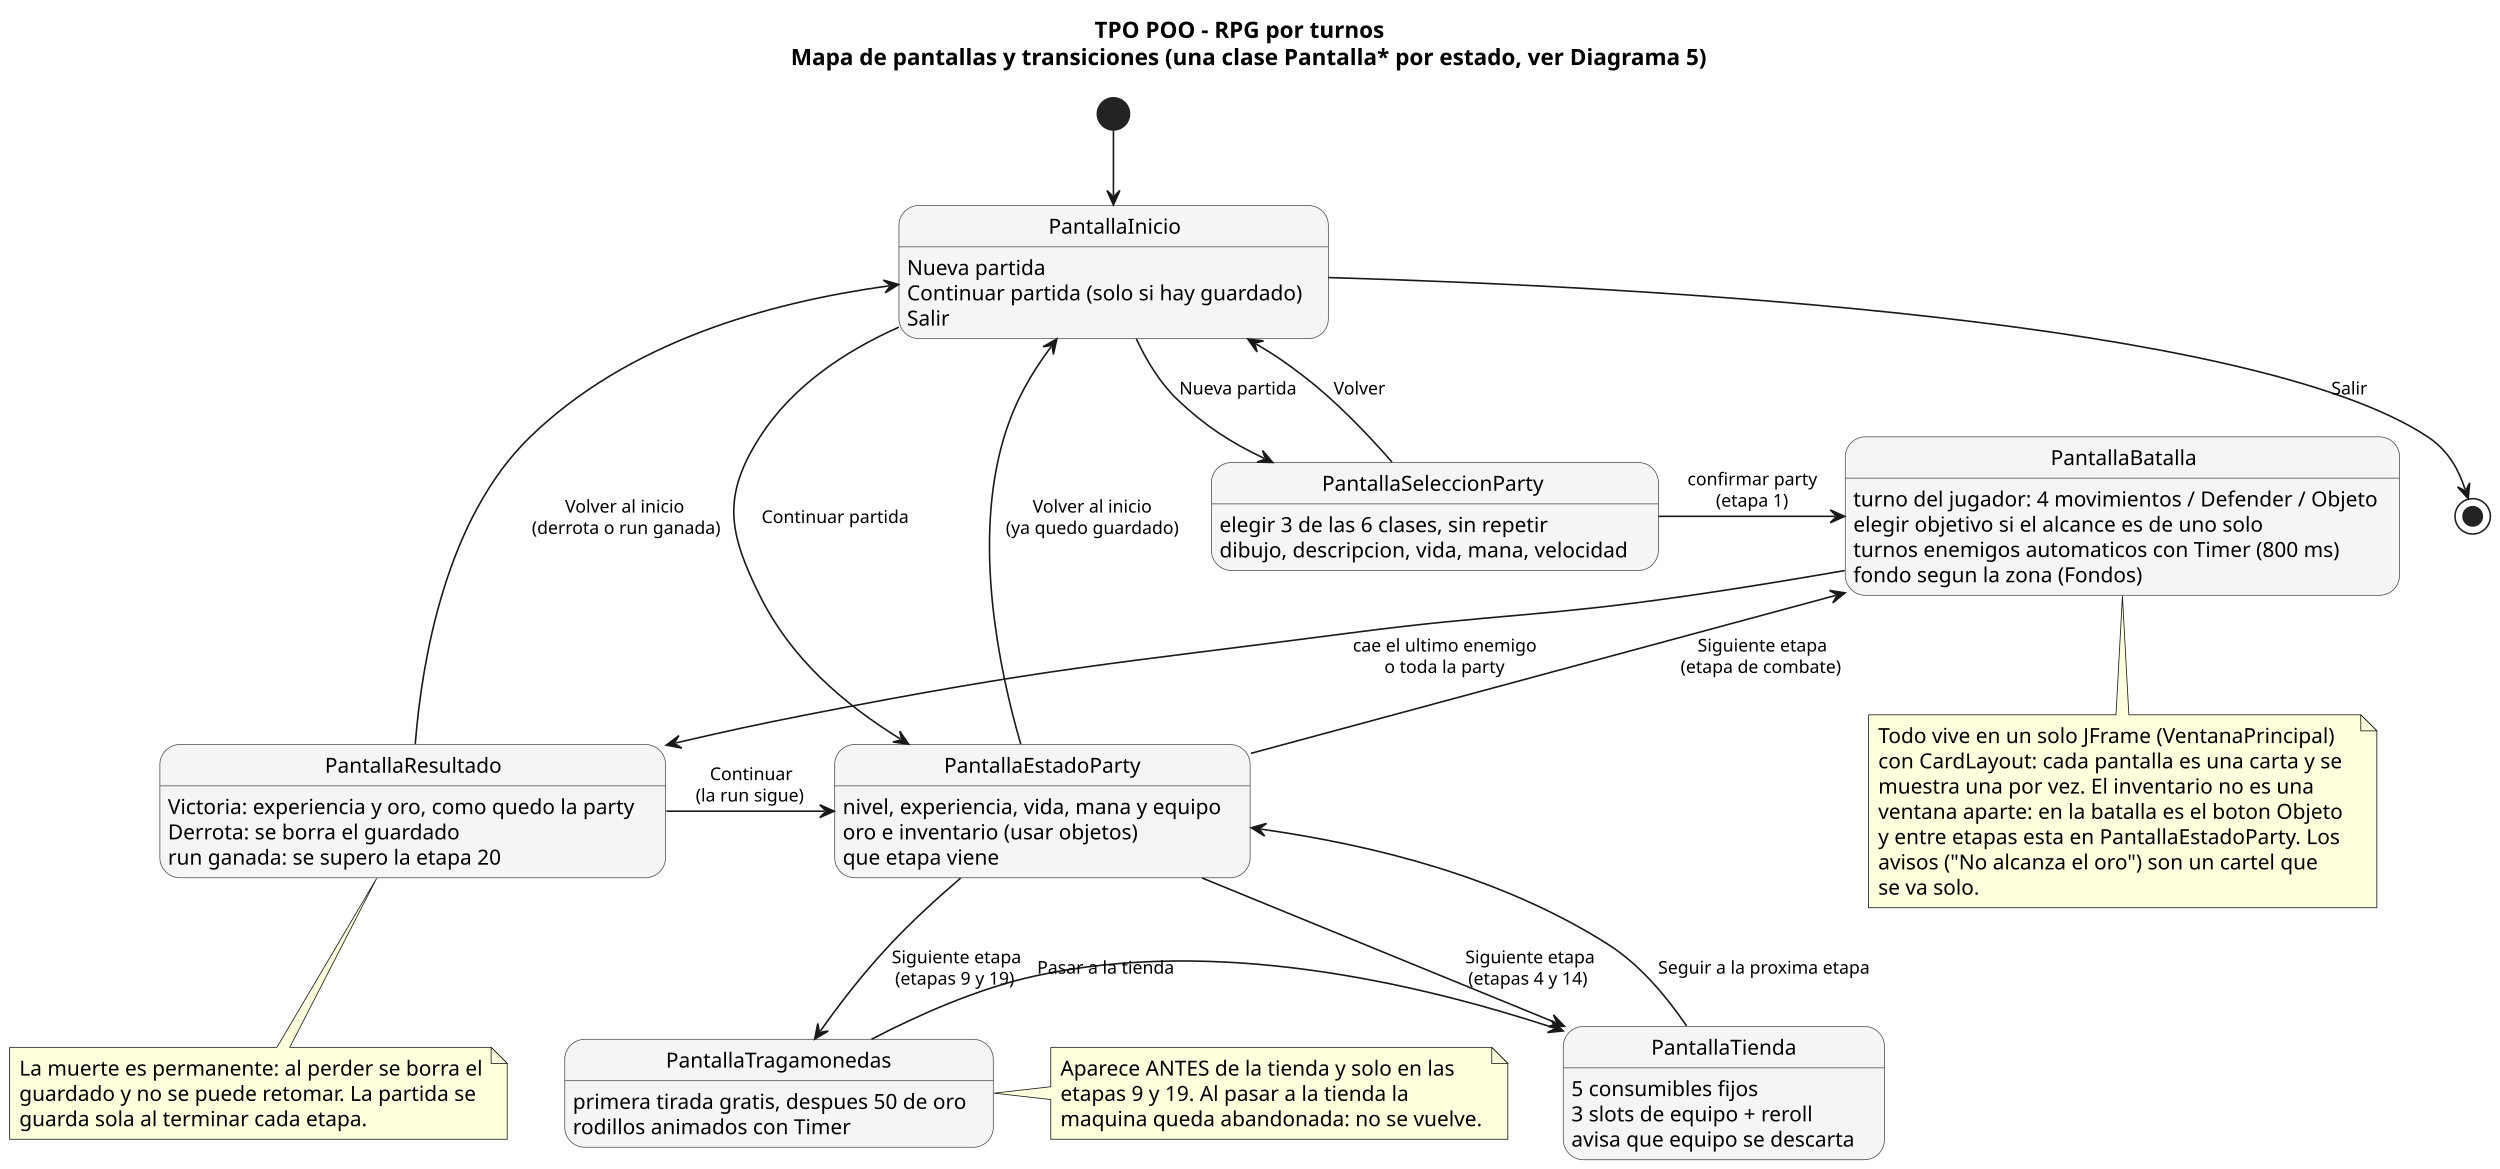
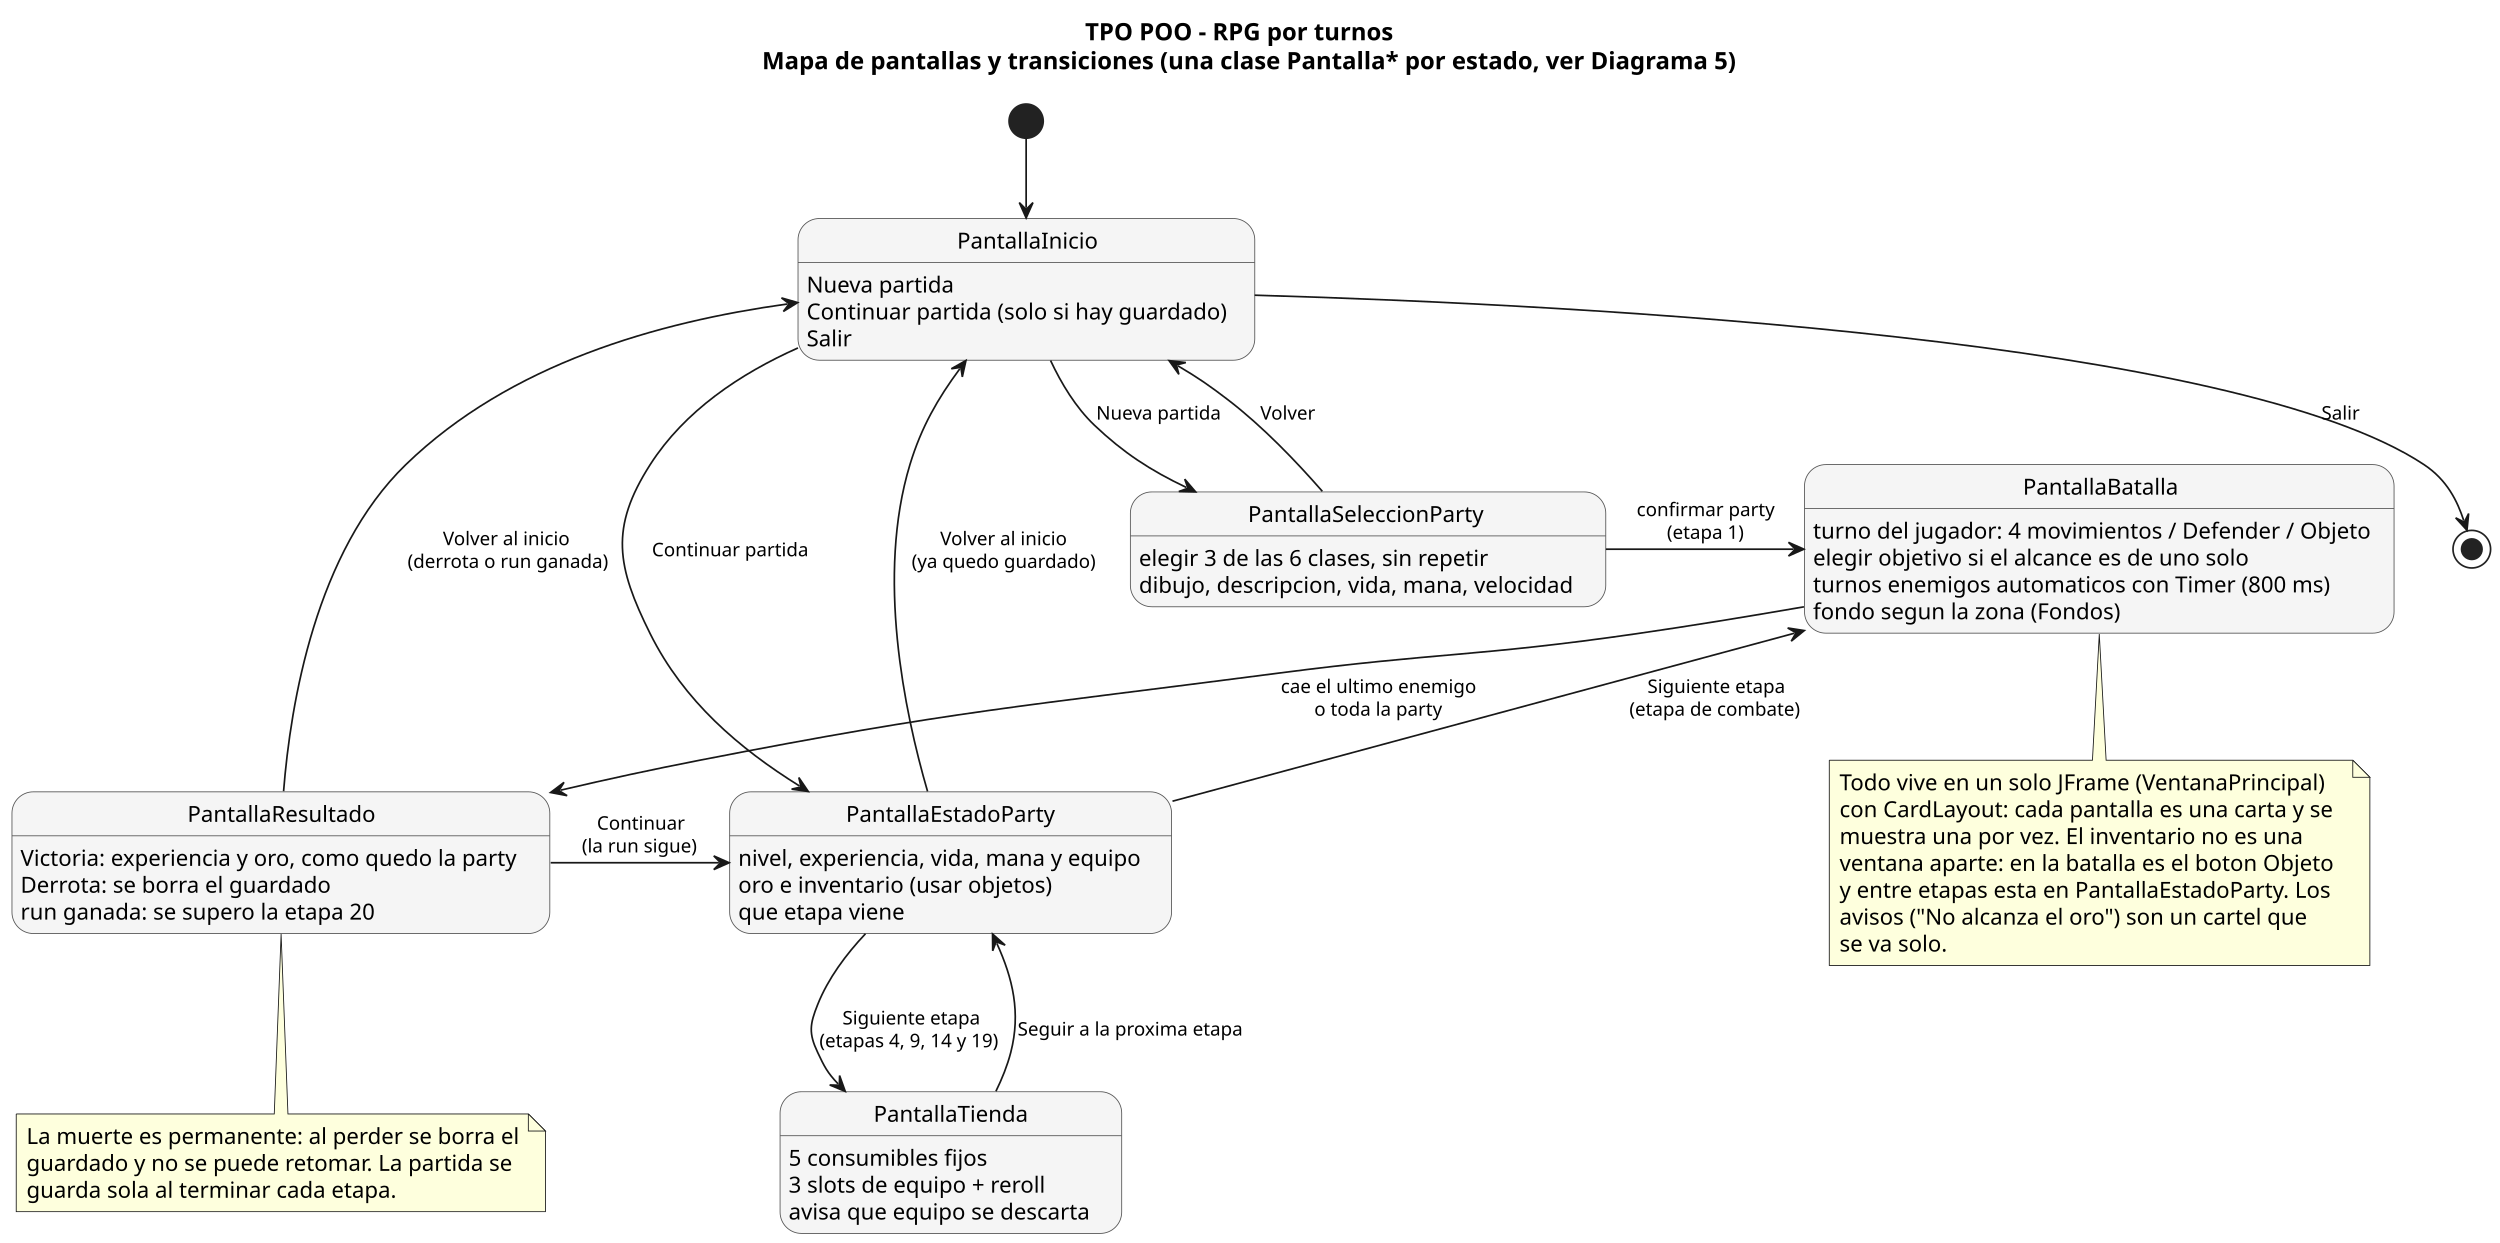
- <svg xmlns="http://www.w3.org/2000/svg" contentStyleType="text/css" data-diagram-type="STATE" height="727px" preserveAspectRatio="none" style="width:1556px;height:727px;background:#FFFFFF;" version="1.1" viewBox="0 0 1556 727" width="1556px" zoomAndPan="magnify">
+ <svg xmlns="http://www.w3.org/2000/svg" contentStyleType="text/css" data-diagram-type="STATE" height="727px" preserveAspectRatio="none" style="width:1463px;height:727px;background:#FFFFFF;" version="1.1" viewBox="0 0 1463 727" width="1463px" zoomAndPan="magnify">
  <defs />
  <g>
    <g class="title" data-source-line="1">
-       <text fill="#000000" font-family="sans-serif" font-size="14" font-weight="bold" lengthAdjust="spacing" textLength="179.546" x="681.227" y="23.562">TPO POO - RPG por turnos</text>
-       <text fill="#000000" font-family="sans-serif" font-size="14" font-weight="bold" lengthAdjust="spacing" textLength="557.601" x="492.2" y="40.502">Mapa de pantallas y transiciones (una clase Pantalla* por estado, ver Diagrama 5)</text>
+       <text fill="#000000" font-family="sans-serif" font-size="14" font-weight="bold" lengthAdjust="spacing" textLength="179.546" x="634.977" y="23.562">TPO POO - RPG por turnos</text>
+       <text fill="#000000" font-family="sans-serif" font-size="14" font-weight="bold" lengthAdjust="spacing" textLength="557.601" x="445.95" y="40.502">Mapa de pantallas y transiciones (una clase Pantalla* por estado, ver Diagrama 5)</text>
    </g>
    <g id="PantallaInicio">
-       <rect fill="#F5F5F5" height="82.918" rx="12.5" ry="12.5" style="stroke:#555555;stroke-width:0.5;" width="267.286" x="559.5" y="127.879" />
-       <line style="stroke:#555555;stroke-width:0.5;" x1="559.5" x2="826.786" y1="153.608" y2="153.608" />
-       <text fill="#000000" font-family="sans-serif" font-size="13" lengthAdjust="spacing" textLength="81.123" x="652.581" y="145.473">PantallaInicio</text>
-       <text fill="#000000" font-family="sans-serif" font-size="13" lengthAdjust="spacing" textLength="86.138" x="564.5" y="171.202">Nueva partida</text>
-       <text fill="#000000" font-family="sans-serif" font-size="13" lengthAdjust="spacing" textLength="247.286" x="564.5" y="186.932">Continuar partida (solo si hay guardado)</text>
-       <text fill="#000000" font-family="sans-serif" font-size="13" lengthAdjust="spacing" textLength="26.831" x="564.5" y="202.661">Salir</text>
+       <rect fill="#F5F5F5" height="82.918" rx="12.5" ry="12.5" style="stroke:#555555;stroke-width:0.5;" width="267.286" x="467" y="127.879" />
+       <line style="stroke:#555555;stroke-width:0.5;" x1="467" x2="734.286" y1="153.608" y2="153.608" />
+       <text fill="#000000" font-family="sans-serif" font-size="13" lengthAdjust="spacing" textLength="81.123" x="560.081" y="145.473">PantallaInicio</text>
+       <text fill="#000000" font-family="sans-serif" font-size="13" lengthAdjust="spacing" textLength="86.138" x="472" y="171.202">Nueva partida</text>
+       <text fill="#000000" font-family="sans-serif" font-size="13" lengthAdjust="spacing" textLength="247.286" x="472" y="186.932">Continuar partida (solo si hay guardado)</text>
+       <text fill="#000000" font-family="sans-serif" font-size="13" lengthAdjust="spacing" textLength="26.831" x="472" y="202.661">Salir</text>
    </g>
    <g id="PantallaSeleccionParty">
-       <rect fill="#F5F5F5" height="67.189" rx="12.5" ry="12.5" style="stroke:#555555;stroke-width:0.5;" width="278.191" x="754" y="287.879" />
-       <line style="stroke:#555555;stroke-width:0.5;" x1="754" x2="1032.191" y1="313.608" y2="313.608" />
-       <text fill="#000000" font-family="sans-serif" font-size="13" lengthAdjust="spacing" textLength="140.613" x="822.789" y="305.473">PantallaSeleccionParty</text>
-       <text fill="#000000" font-family="sans-serif" font-size="13" lengthAdjust="spacing" textLength="209.777" x="759" y="331.202">elegir 3 de las 6 clases, sin repetir</text>
-       <text fill="#000000" font-family="sans-serif" font-size="13" lengthAdjust="spacing" textLength="258.191" x="759" y="346.932">dibujo, descripcion, vida, mana, velocidad</text>
+       <rect fill="#F5F5F5" height="67.189" rx="12.5" ry="12.5" style="stroke:#555555;stroke-width:0.5;" width="278.191" x="661.5" y="287.879" />
+       <line style="stroke:#555555;stroke-width:0.5;" x1="661.5" x2="939.691" y1="313.608" y2="313.608" />
+       <text fill="#000000" font-family="sans-serif" font-size="13" lengthAdjust="spacing" textLength="140.613" x="730.289" y="305.473">PantallaSeleccionParty</text>
+       <text fill="#000000" font-family="sans-serif" font-size="13" lengthAdjust="spacing" textLength="209.777" x="666.5" y="331.202">elegir 3 de las 6 clases, sin repetir</text>
+       <text fill="#000000" font-family="sans-serif" font-size="13" lengthAdjust="spacing" textLength="258.191" x="666.5" y="346.932">dibujo, descripcion, vida, mana, velocidad</text>
    </g>
    <g id="PantallaBatalla">
-       <rect fill="#F5F5F5" height="98.647" rx="12.5" ry="12.5" style="stroke:#555555;stroke-width:0.5;" width="345" x="1148.5" y="271.879" />
-       <line style="stroke:#555555;stroke-width:0.5;" x1="1148.5" x2="1493.5" y1="297.608" y2="297.608" />
-       <text fill="#000000" font-family="sans-serif" font-size="13" lengthAdjust="spacing" textLength="89.388" x="1276.306" y="289.473">PantallaBatalla</text>
-       <text fill="#000000" font-family="sans-serif" font-size="13" lengthAdjust="spacing" textLength="325" x="1153.5" y="315.202">turno del jugador: 4 movimientos / Defender / Objeto</text>
-       <text fill="#000000" font-family="sans-serif" font-size="13" lengthAdjust="spacing" textLength="259.898" x="1153.5" y="330.932">elegir objetivo si el alcance es de uno solo</text>
-       <text fill="#000000" font-family="sans-serif" font-size="13" lengthAdjust="spacing" textLength="306.801" x="1153.5" y="346.661">turnos enemigos automaticos con Timer (800 ms)</text>
-       <text fill="#000000" font-family="sans-serif" font-size="13" lengthAdjust="spacing" textLength="184.101" x="1153.5" y="362.391">fondo segun la zona (Fondos)</text>
+       <rect fill="#F5F5F5" height="98.647" rx="12.5" ry="12.5" style="stroke:#555555;stroke-width:0.5;" width="345" x="1056" y="271.879" />
+       <line style="stroke:#555555;stroke-width:0.5;" x1="1056" x2="1401" y1="297.608" y2="297.608" />
+       <text fill="#000000" font-family="sans-serif" font-size="13" lengthAdjust="spacing" textLength="89.388" x="1183.806" y="289.473">PantallaBatalla</text>
+       <text fill="#000000" font-family="sans-serif" font-size="13" lengthAdjust="spacing" textLength="325" x="1061" y="315.202">turno del jugador: 4 movimientos / Defender / Objeto</text>
+       <text fill="#000000" font-family="sans-serif" font-size="13" lengthAdjust="spacing" textLength="259.898" x="1061" y="330.932">elegir objetivo si el alcance es de uno solo</text>
+       <text fill="#000000" font-family="sans-serif" font-size="13" lengthAdjust="spacing" textLength="306.801" x="1061" y="346.661">turnos enemigos automaticos con Timer (800 ms)</text>
+       <text fill="#000000" font-family="sans-serif" font-size="13" lengthAdjust="spacing" textLength="184.101" x="1061" y="362.391">fondo segun la zona (Fondos)</text>
    </g>
    <g id="PantallaResultado">
-       <rect fill="#F5F5F5" height="82.918" rx="12.5" ry="12.5" style="stroke:#555555;stroke-width:0.5;" width="314.747" x="99.5" y="463.379" />
-       <line style="stroke:#555555;stroke-width:0.5;" x1="99.5" x2="414.247" y1="489.108" y2="489.108" />
-       <text fill="#000000" font-family="sans-serif" font-size="13" lengthAdjust="spacing" textLength="109.383" x="202.182" y="480.973">PantallaResultado</text>
-       <text fill="#000000" font-family="sans-serif" font-size="13" lengthAdjust="spacing" textLength="294.747" x="104.5" y="506.702">Victoria: experiencia y oro, como quedo la party</text>
-       <text fill="#000000" font-family="sans-serif" font-size="13" lengthAdjust="spacing" textLength="181.346" x="104.5" y="522.432">Derrota: se borra el guardado</text>
-       <text fill="#000000" font-family="sans-serif" font-size="13" lengthAdjust="spacing" textLength="209.644" x="104.5" y="538.161">run ganada: se supero la etapa 20</text>
+       <rect fill="#F5F5F5" height="82.918" rx="12.5" ry="12.5" style="stroke:#555555;stroke-width:0.5;" width="314.747" x="7" y="463.379" />
+       <line style="stroke:#555555;stroke-width:0.5;" x1="7" x2="321.747" y1="489.108" y2="489.108" />
+       <text fill="#000000" font-family="sans-serif" font-size="13" lengthAdjust="spacing" textLength="109.383" x="109.682" y="480.973">PantallaResultado</text>
+       <text fill="#000000" font-family="sans-serif" font-size="13" lengthAdjust="spacing" textLength="294.747" x="12" y="506.702">Victoria: experiencia y oro, como quedo la party</text>
+       <text fill="#000000" font-family="sans-serif" font-size="13" lengthAdjust="spacing" textLength="181.346" x="12" y="522.432">Derrota: se borra el guardado</text>
+       <text fill="#000000" font-family="sans-serif" font-size="13" lengthAdjust="spacing" textLength="209.644" x="12" y="538.161">run ganada: se supero la etapa 20</text>
    </g>
    <g id="PantallaEstadoParty">
-       <rect fill="#F5F5F5" height="82.918" rx="12.5" ry="12.5" style="stroke:#555555;stroke-width:0.5;" width="258.589" x="519.5" y="463.379" />
-       <line style="stroke:#555555;stroke-width:0.5;" x1="519.5" x2="778.089" y1="489.108" y2="489.108" />
-       <text fill="#000000" font-family="sans-serif" font-size="13" lengthAdjust="spacing" textLength="122.472" x="587.559" y="480.973">PantallaEstadoParty</text>
-       <text fill="#000000" font-family="sans-serif" font-size="13" lengthAdjust="spacing" textLength="238.589" x="524.5" y="506.702">nivel, experiencia, vida, mana y equipo</text>
-       <text fill="#000000" font-family="sans-serif" font-size="13" lengthAdjust="spacing" textLength="185.091" x="524.5" y="522.432">oro e inventario (usar objetos)</text>
-       <text fill="#000000" font-family="sans-serif" font-size="13" lengthAdjust="spacing" textLength="98.224" x="524.5" y="538.161">que etapa viene</text>
-     </g>
-     <g id="PantallaTragamonedas">
-       <rect fill="#F5F5F5" height="67.189" rx="12.5" ry="12.5" style="stroke:#555555;stroke-width:0.5;" width="266.746" x="351.5" y="646.879" />
-       <line style="stroke:#555555;stroke-width:0.5;" x1="351.5" x2="618.246" y1="672.608" y2="672.608" />
-       <text fill="#000000" font-family="sans-serif" font-size="13" lengthAdjust="spacing" textLength="140.855" x="414.446" y="664.473">PantallaTragamonedas</text>
-       <text fill="#000000" font-family="sans-serif" font-size="13" lengthAdjust="spacing" textLength="246.746" x="356.5" y="690.202">primera tirada gratis, despues 50 de oro</text>
-       <text fill="#000000" font-family="sans-serif" font-size="13" lengthAdjust="spacing" textLength="173.456" x="356.5" y="705.932">rodillos animados con Timer</text>
+       <rect fill="#F5F5F5" height="82.918" rx="12.5" ry="12.5" style="stroke:#555555;stroke-width:0.5;" width="258.589" x="427" y="463.379" />
+       <line style="stroke:#555555;stroke-width:0.5;" x1="427" x2="685.589" y1="489.108" y2="489.108" />
+       <text fill="#000000" font-family="sans-serif" font-size="13" lengthAdjust="spacing" textLength="122.472" x="495.059" y="480.973">PantallaEstadoParty</text>
+       <text fill="#000000" font-family="sans-serif" font-size="13" lengthAdjust="spacing" textLength="238.589" x="432" y="506.702">nivel, experiencia, vida, mana y equipo</text>
+       <text fill="#000000" font-family="sans-serif" font-size="13" lengthAdjust="spacing" textLength="185.091" x="432" y="522.432">oro e inventario (usar objetos)</text>
+       <text fill="#000000" font-family="sans-serif" font-size="13" lengthAdjust="spacing" textLength="98.224" x="432" y="538.161">que etapa viene</text>
    </g>
    <g id="PantallaTienda">
-       <rect fill="#F5F5F5" height="82.918" rx="12.5" ry="12.5" style="stroke:#555555;stroke-width:0.5;" width="199.912" x="973" y="638.879" />
-       <line style="stroke:#555555;stroke-width:0.5;" x1="973" x2="1172.912" y1="664.608" y2="664.608" />
-       <text fill="#000000" font-family="sans-serif" font-size="13" lengthAdjust="spacing" textLength="90.492" x="1027.71" y="656.473">PantallaTienda</text>
-       <text fill="#000000" font-family="sans-serif" font-size="13" lengthAdjust="spacing" textLength="118.517" x="978" y="682.202">5 consumibles fijos</text>
-       <text fill="#000000" font-family="sans-serif" font-size="13" lengthAdjust="spacing" textLength="152.959" x="978" y="697.932">3 slots de equipo + reroll</text>
-       <text fill="#000000" font-family="sans-serif" font-size="13" lengthAdjust="spacing" textLength="179.912" x="978" y="713.661">avisa que equipo se descarta</text>
+       <rect fill="#F5F5F5" height="82.918" rx="12.5" ry="12.5" style="stroke:#555555;stroke-width:0.5;" width="199.912" x="456.5" y="638.879" />
+       <line style="stroke:#555555;stroke-width:0.5;" x1="456.5" x2="656.412" y1="664.608" y2="664.608" />
+       <text fill="#000000" font-family="sans-serif" font-size="13" lengthAdjust="spacing" textLength="90.492" x="511.21" y="656.473">PantallaTienda</text>
+       <text fill="#000000" font-family="sans-serif" font-size="13" lengthAdjust="spacing" textLength="118.517" x="461.5" y="682.202">5 consumibles fijos</text>
+       <text fill="#000000" font-family="sans-serif" font-size="13" lengthAdjust="spacing" textLength="152.959" x="461.5" y="697.932">3 slots de equipo + reroll</text>
+       <text fill="#000000" font-family="sans-serif" font-size="13" lengthAdjust="spacing" textLength="179.912" x="461.5" y="713.661">avisa que equipo se descarta</text>
    </g>
-     <ellipse cx="693" cy="70.879" fill="#222222" rx="10" ry="10" style="stroke:#222222;stroke-width:1;" />
-     <ellipse cx="1539" cy="321.379" fill="none" rx="11" ry="11" style="stroke:#222222;stroke-width:1;" />
-     <ellipse cx="1539" cy="321.379" fill="#222222" rx="6" ry="6" style="stroke:#222222;stroke-width:1;" />
-     <g class="entity" data-entity="GMN2" data-source-line="76" data-uid="ent0003" id="entity_GMN2">
-       <path d="M654,651.879 L654,676.379 L618.63,680.379 L654,684.379 L654,709.067 A0,0 0 0 0 654,709.067 L938.479,709.067 A0,0 0 0 0 938.479,709.067 L938.479,661.879 L928.479,651.879 L654,651.879 A0,0 0 0 0 654,651.879" fill="#FEFFDD" style="stroke:#181818;stroke-width:0.5;" />
-       <path d="M928.479,651.879 L928.479,661.879 L938.479,661.879 L928.479,651.879" fill="#FEFFDD" style="stroke:#181818;stroke-width:0.5;" />
-       <text fill="#000000" font-family="sans-serif" font-size="13" lengthAdjust="spacing" textLength="253.652" x="660" y="669.473">Aparece ANTES de la tienda y solo en las</text>
-       <text fill="#000000" font-family="sans-serif" font-size="13" lengthAdjust="spacing" textLength="219.172" x="660" y="685.202">etapas 9 y 19. Al pasar a la tienda la</text>
-       <text fill="#000000" font-family="sans-serif" font-size="13" lengthAdjust="spacing" textLength="263.478" x="660" y="700.932">maquina queda abandonada: no se vuelve.</text>
+     <ellipse cx="600.5" cy="70.879" fill="#222222" rx="10" ry="10" style="stroke:#222222;stroke-width:1;" />
+     <ellipse cx="1446.5" cy="321.379" fill="none" rx="11" ry="11" style="stroke:#222222;stroke-width:1;" />
+     <ellipse cx="1446.5" cy="321.379" fill="#222222" rx="6" ry="6" style="stroke:#222222;stroke-width:1;" />
+     <g class="entity" data-entity="GMN2" data-source-line="69" data-uid="ent0003" id="entity_GMN2">
+       <path d="M1070.5,444.879 L1070.5,564.985 A0,0 0 0 0 1070.5,564.985 L1386.844,564.985 A0,0 0 0 0 1386.844,564.985 L1386.844,454.879 L1376.844,444.879 L1232.5,444.879 L1228.5,371.019 L1224.5,444.879 L1070.5,444.879 A0,0 0 0 0 1070.5,444.879" fill="#FEFFDD" style="stroke:#181818;stroke-width:0.5;" />
+       <path d="M1376.844,444.879 L1376.844,454.879 L1386.844,454.879 L1376.844,444.879" fill="#FEFFDD" style="stroke:#181818;stroke-width:0.5;" />
+       <text fill="#000000" font-family="sans-serif" font-size="13" lengthAdjust="spacing" textLength="294.957" x="1076.5" y="462.473">Todo vive en un solo JFrame (VentanaPrincipal)</text>
+       <text fill="#000000" font-family="sans-serif" font-size="13" lengthAdjust="spacing" textLength="295.344" x="1076.5" y="478.202">con CardLayout: cada pantalla es una carta y se</text>
+       <text fill="#000000" font-family="sans-serif" font-size="13" lengthAdjust="spacing" textLength="272.67" x="1076.5" y="493.932">muestra una por vez. El inventario no es una</text>
+       <text fill="#000000" font-family="sans-serif" font-size="13" lengthAdjust="spacing" textLength="288.825" x="1076.5" y="509.661">ventana aparte: en la batalla es el boton Objeto</text>
+       <text fill="#000000" font-family="sans-serif" font-size="13" lengthAdjust="spacing" textLength="291.96" x="1076.5" y="525.391">y entre etapas esta en PantallaEstadoParty. Los</text>
+       <text fill="#000000" font-family="sans-serif" font-size="13" lengthAdjust="spacing" textLength="281.785" x="1076.5" y="541.12">avisos ("No alcanza el oro") son un cartel que</text>
+       <text fill="#000000" font-family="sans-serif" font-size="13" lengthAdjust="spacing" textLength="65.705" x="1076.5" y="556.85">se va solo.</text>
    </g>
-     <g class="entity" data-entity="GMN5" data-source-line="82" data-uid="ent0006" id="entity_GMN5">
-       <path d="M1163,444.879 L1163,564.985 A0,0 0 0 0 1163,564.985 L1479.344,564.985 A0,0 0 0 0 1479.344,564.985 L1479.344,454.879 L1469.344,444.879 L1325,444.879 L1321,371.019 L1317,444.879 L1163,444.879 A0,0 0 0 0 1163,444.879" fill="#FEFFDD" style="stroke:#181818;stroke-width:0.5;" />
-       <path d="M1469.344,444.879 L1469.344,454.879 L1479.344,454.879 L1469.344,444.879" fill="#FEFFDD" style="stroke:#181818;stroke-width:0.5;" />
-       <text fill="#000000" font-family="sans-serif" font-size="13" lengthAdjust="spacing" textLength="294.957" x="1169" y="462.473">Todo vive en un solo JFrame (VentanaPrincipal)</text>
-       <text fill="#000000" font-family="sans-serif" font-size="13" lengthAdjust="spacing" textLength="295.344" x="1169" y="478.202">con CardLayout: cada pantalla es una carta y se</text>
-       <text fill="#000000" font-family="sans-serif" font-size="13" lengthAdjust="spacing" textLength="272.67" x="1169" y="493.932">muestra una por vez. El inventario no es una</text>
-       <text fill="#000000" font-family="sans-serif" font-size="13" lengthAdjust="spacing" textLength="288.825" x="1169" y="509.661">ventana aparte: en la batalla es el boton Objeto</text>
-       <text fill="#000000" font-family="sans-serif" font-size="13" lengthAdjust="spacing" textLength="291.96" x="1169" y="525.391">y entre etapas esta en PantallaEstadoParty. Los</text>
-       <text fill="#000000" font-family="sans-serif" font-size="13" lengthAdjust="spacing" textLength="281.785" x="1169" y="541.12">avisos ("No alcanza el oro") son un cartel que</text>
-       <text fill="#000000" font-family="sans-serif" font-size="13" lengthAdjust="spacing" textLength="65.705" x="1169" y="556.85">se va solo.</text>
-     </g>
-     <g class="entity" data-entity="GMN8" data-source-line="92" data-uid="ent0009" id="entity_GMN8">
-       <path d="M6,651.879 L6,709.067 A0,0 0 0 0 6,709.067 L315.685,709.067 A0,0 0 0 0 315.685,709.067 L315.685,661.879 L305.685,651.879 L180.33,651.879 L234.49,546.559 L172.33,651.879 L6,651.879 A0,0 0 0 0 6,651.879" fill="#FEFFDD" style="stroke:#181818;stroke-width:0.5;" />
-       <path d="M305.685,651.879 L305.685,661.879 L315.685,661.879 L305.685,651.879" fill="#FEFFDD" style="stroke:#181818;stroke-width:0.5;" />
-       <text fill="#000000" font-family="sans-serif" font-size="13" lengthAdjust="spacing" textLength="288.685" x="12" y="669.473">La muerte es permanente: al perder se borra el</text>
-       <text fill="#000000" font-family="sans-serif" font-size="13" lengthAdjust="spacing" textLength="287.86" x="12" y="685.202">guardado y no se puede retomar. La partida se</text>
-       <text fill="#000000" font-family="sans-serif" font-size="13" lengthAdjust="spacing" textLength="216.208" x="12" y="700.932">guarda sola al terminar cada etapa.</text>
+     <g class="entity" data-entity="GMN5" data-source-line="79" data-uid="ent0006" id="entity_GMN5">
+       <path d="M9.5,651.879 L9.5,709.067 A0,0 0 0 0 9.5,709.067 L319.185,709.067 A0,0 0 0 0 319.185,709.067 L319.185,661.879 L309.185,651.879 L168.5,651.879 L164.5,546.559 L160.5,651.879 L9.5,651.879 A0,0 0 0 0 9.5,651.879" fill="#FEFFDD" style="stroke:#181818;stroke-width:0.5;" />
+       <path d="M309.185,651.879 L309.185,661.879 L319.185,661.879 L309.185,651.879" fill="#FEFFDD" style="stroke:#181818;stroke-width:0.5;" />
+       <text fill="#000000" font-family="sans-serif" font-size="13" lengthAdjust="spacing" textLength="288.685" x="15.5" y="669.473">La muerte es permanente: al perder se borra el</text>
+       <text fill="#000000" font-family="sans-serif" font-size="13" lengthAdjust="spacing" textLength="287.86" x="15.5" y="685.202">guardado y no se puede retomar. La partida se</text>
+       <text fill="#000000" font-family="sans-serif" font-size="13" lengthAdjust="spacing" textLength="216.208" x="15.5" y="700.932">guarda sola al terminar cada etapa.</text>
    </g>
    <g class="link" data-entity-1=".start." data-entity-2="PantallaInicio" data-source-line="12" data-uid="lnk3" id="link_.start._PantallaInicio">
-       <path d="M693,81.129 C693,91.889 693,104.369 693,121.559" fill="none" id="*start*-to-PantallaInicio" style="stroke:#181818;stroke-width:1;" />
-       <polygon fill="#181818" points="693,127.559,697,118.559,693,122.559,689,118.559,693,127.559" style="stroke:#181818;stroke-width:1;" />
+       <path d="M600.5,81.129 C600.5,91.889 600.5,104.369 600.5,121.559" fill="none" id="*start*-to-PantallaInicio" style="stroke:#181818;stroke-width:1;" />
+       <polygon fill="#181818" points="600.5,127.559,604.5,118.559,600.5,122.559,596.5,118.559,600.5,127.559" style="stroke:#181818;stroke-width:1;" />
    </g>
-     <g class="link" data-entity-1="PantallaInicio" data-entity-2="PantallaSeleccionParty" data-source-line="55" data-uid="lnk4" id="link_PantallaInicio_PantallaSeleccionParty">
-       <path d="M707.29,210.969 C713.55,224.349 722.02,238.449 733,248.879 C749.87,264.909 765.533,275.17 786.793,285.29" fill="none" id="PantallaInicio-to-PantallaSeleccionParty" style="stroke:#181818;stroke-width:1;" />
-       <polygon fill="#181818" points="792.21,287.869,785.803,280.389,787.695,285.72,782.365,287.612,792.21,287.869" style="stroke:#181818;stroke-width:1;" />
-       <text fill="#000000" font-family="sans-serif" font-size="11" lengthAdjust="spacing" textLength="72.886" x="734" y="245.535">Nueva partida</text>
+     <g class="link" data-entity-1="PantallaInicio" data-entity-2="PantallaSeleccionParty" data-source-line="50" data-uid="lnk4" id="link_PantallaInicio_PantallaSeleccionParty">
+       <path d="M614.79,210.969 C621.05,224.349 629.52,238.449 640.5,248.879 C657.37,264.909 673.033,275.17 694.293,285.29" fill="none" id="PantallaInicio-to-PantallaSeleccionParty" style="stroke:#181818;stroke-width:1;" />
+       <polygon fill="#181818" points="699.71,287.869,693.303,280.389,695.195,285.72,689.865,287.612,699.71,287.869" style="stroke:#181818;stroke-width:1;" />
+       <text fill="#000000" font-family="sans-serif" font-size="11" lengthAdjust="spacing" textLength="72.886" x="641.5" y="245.535">Nueva partida</text>
    </g>
-     <g class="link" data-entity-1="PantallaInicio" data-entity-2="PantallaSeleccionParty" data-source-line="60" data-uid="lnk10" id="link_PantallaInicio_PantallaSeleccionParty">
-       <path d="M781.82,214.094 C793.74,221.114 800.37,225.749 811,233.879 C831.38,249.469 851.26,270.249 866.34,287.539" fill="none" id="PantallaInicio-backto-PantallaSeleccionParty" style="stroke:#181818;stroke-width:1;" />
-       <polygon fill="#181818" points="776.65,211.049,782.375,219.063,780.958,213.586,786.435,212.169,776.65,211.049" style="stroke:#181818;stroke-width:1;" />
-       <text fill="#000000" font-family="sans-serif" font-size="11" lengthAdjust="spacing" textLength="33.585" x="830" y="245.535">Volver</text>
+     <g class="link" data-entity-1="PantallaInicio" data-entity-2="PantallaSeleccionParty" data-source-line="55" data-uid="lnk10" id="link_PantallaInicio_PantallaSeleccionParty">
+       <path d="M689.32,214.094 C701.24,221.114 707.87,225.749 718.5,233.879 C738.88,249.469 758.76,270.249 773.84,287.539" fill="none" id="PantallaInicio-backto-PantallaSeleccionParty" style="stroke:#181818;stroke-width:1;" />
+       <polygon fill="#181818" points="684.15,211.049,689.875,219.063,688.458,213.586,693.935,212.169,684.15,211.049" style="stroke:#181818;stroke-width:1;" />
+       <text fill="#000000" font-family="sans-serif" font-size="11" lengthAdjust="spacing" textLength="33.585" x="737.5" y="245.535">Volver</text>
    </g>
-     <g class="link" data-entity-1="PantallaInicio" data-entity-2="PantallaEstadoParty" data-source-line="56" data-uid="lnk5" id="link_PantallaInicio_PantallaEstadoParty">
-       <path d="M559.47,203.609 C525.55,218.719 493.07,240.519 473,271.879 C449.28,308.939 453.39,331.489 473,370.879 C492.63,410.309 525.047,437.977 560.407,459.997" fill="none" id="PantallaInicio-to-PantallaEstadoParty" style="stroke:#181818;stroke-width:1;" />
-       <polygon fill="#181818" points="565.5,463.169,559.975,455.016,561.256,460.526,555.746,461.807,565.5,463.169" style="stroke:#181818;stroke-width:1;" />
-       <text fill="#000000" font-family="sans-serif" font-size="11" lengthAdjust="spacing" textLength="90.036" x="474" y="325.535">Continuar partida</text>
+     <g class="link" data-entity-1="PantallaInicio" data-entity-2="PantallaEstadoParty" data-source-line="51" data-uid="lnk5" id="link_PantallaInicio_PantallaEstadoParty">
+       <path d="M466.97,203.609 C433.05,218.719 400.57,240.519 380.5,271.879 C356.78,308.939 360.89,331.489 380.5,370.879 C400.13,410.309 432.547,437.977 467.907,459.997" fill="none" id="PantallaInicio-to-PantallaEstadoParty" style="stroke:#181818;stroke-width:1;" />
+       <polygon fill="#181818" points="473,463.169,467.475,455.016,468.756,460.526,463.246,461.807,473,463.169" style="stroke:#181818;stroke-width:1;" />
+       <text fill="#000000" font-family="sans-serif" font-size="11" lengthAdjust="spacing" textLength="90.036" x="381.5" y="325.535">Continuar partida</text>
    </g>
-     <g class="link" data-entity-1="PantallaInicio" data-entity-2="PantallaEstadoParty" data-source-line="70" data-uid="lnk20" id="link_PantallaInicio_PantallaEstadoParty">
-       <path d="M654.21,215.771 C641.24,233.291 631.66,249.959 625,271.879 C605.27,336.769 621.63,416.069 635.31,463.139" fill="none" id="PantallaInicio-backto-PantallaEstadoParty" style="stroke:#181818;stroke-width:1;" />
-       <polygon fill="#181818" points="657.78,210.949,649.21,215.803,654.805,214.968,655.64,220.562,657.78,210.949" style="stroke:#181818;stroke-width:1;" />
-       <text fill="#000000" font-family="sans-serif" font-size="11" lengthAdjust="spacing" textLength="75.985" x="642.691" y="319.035">Volver al inicio</text>
-       <text fill="#000000" font-family="sans-serif" font-size="11" lengthAdjust="spacing" textLength="109.366" x="626" y="332.345">(ya quedo guardado)</text>
+     <g class="link" data-entity-1="PantallaInicio" data-entity-2="PantallaEstadoParty" data-source-line="64" data-uid="lnk19" id="link_PantallaInicio_PantallaEstadoParty">
+       <path d="M561.71,215.771 C548.74,233.291 539.16,249.959 532.5,271.879 C512.77,336.769 529.13,416.069 542.81,463.139" fill="none" id="PantallaInicio-backto-PantallaEstadoParty" style="stroke:#181818;stroke-width:1;" />
+       <polygon fill="#181818" points="565.28,210.949,556.71,215.803,562.305,214.968,563.14,220.562,565.28,210.949" style="stroke:#181818;stroke-width:1;" />
+       <text fill="#000000" font-family="sans-serif" font-size="11" lengthAdjust="spacing" textLength="75.985" x="550.191" y="319.035">Volver al inicio</text>
+       <text fill="#000000" font-family="sans-serif" font-size="11" lengthAdjust="spacing" textLength="109.366" x="533.5" y="332.345">(ya quedo guardado)</text>
    </g>
-     <g class="link" data-entity-1="PantallaInicio" data-entity-2=".end." data-source-line="57" data-uid="lnk7" id="link_PantallaInicio_.end.">
-       <path d="M826.74,172.749 C1029.23,178.669 1401.64,199.389 1511,271.879 C1524.61,280.899 1530.535,293.273 1534.295,304.633" fill="none" id="PantallaInicio-to-*end*" style="stroke:#181818;stroke-width:1;" />
-       <polygon fill="#181818" points="1536.18,310.329,1537.149,300.528,1534.609,305.582,1529.555,303.042,1536.18,310.329" style="stroke:#181818;stroke-width:1;" />
-       <text fill="#000000" font-family="sans-serif" font-size="11" lengthAdjust="spacing" textLength="22.704" x="1451" y="245.535">Salir</text>
+     <g class="link" data-entity-1="PantallaInicio" data-entity-2=".end." data-source-line="52" data-uid="lnk7" id="link_PantallaInicio_.end.">
+       <path d="M734.24,172.749 C936.73,178.669 1309.14,199.389 1418.5,271.879 C1432.11,280.899 1438.035,293.273 1441.795,304.633" fill="none" id="PantallaInicio-to-*end*" style="stroke:#181818;stroke-width:1;" />
+       <polygon fill="#181818" points="1443.68,310.329,1444.649,300.528,1442.109,305.582,1437.055,303.042,1443.68,310.329" style="stroke:#181818;stroke-width:1;" />
+       <text fill="#000000" font-family="sans-serif" font-size="11" lengthAdjust="spacing" textLength="22.704" x="1358.5" y="245.535">Salir</text>
    </g>
-     <g class="link" data-entity-1="PantallaSeleccionParty" data-entity-2="PantallaBatalla" data-source-line="59" data-uid="lnk8" id="link_PantallaSeleccionParty_PantallaBatalla">
-       <path d="M1032.26,321.379 C1069.22,321.379 1103.6,321.379 1142.12,321.379" fill="none" id="PantallaSeleccionParty-to-PantallaBatalla" style="stroke:#181818;stroke-width:1;" />
-       <polygon fill="#181818" points="1148.12,321.379,1139.12,317.379,1143.12,321.379,1139.12,325.379,1148.12,321.379" style="stroke:#181818;stroke-width:1;" />
-       <text fill="#000000" font-family="sans-serif" font-size="11" lengthAdjust="spacing" textLength="80.137" x="1050.25" y="302.035">confirmar party</text>
-       <text fill="#000000" font-family="sans-serif" font-size="11" lengthAdjust="spacing" textLength="44.693" x="1067.972" y="315.345">(etapa 1)</text>
+     <g class="link" data-entity-1="PantallaSeleccionParty" data-entity-2="PantallaBatalla" data-source-line="54" data-uid="lnk8" id="link_PantallaSeleccionParty_PantallaBatalla">
+       <path d="M939.76,321.379 C976.72,321.379 1011.1,321.379 1049.62,321.379" fill="none" id="PantallaSeleccionParty-to-PantallaBatalla" style="stroke:#181818;stroke-width:1;" />
+       <polygon fill="#181818" points="1055.62,321.379,1046.62,317.379,1050.62,321.379,1046.62,325.379,1055.62,321.379" style="stroke:#181818;stroke-width:1;" />
+       <text fill="#000000" font-family="sans-serif" font-size="11" lengthAdjust="spacing" textLength="80.137" x="957.75" y="302.035">confirmar party</text>
+       <text fill="#000000" font-family="sans-serif" font-size="11" lengthAdjust="spacing" textLength="44.693" x="975.472" y="315.345">(etapa 1)</text>
    </g>
-     <g class="link" data-entity-1="PantallaBatalla" data-entity-2="PantallaResultado" data-source-line="62" data-uid="lnk11" id="link_PantallaBatalla_PantallaResultado">
-       <path d="M1148.16,355.109 C1115.61,360.759 1081.81,366.289 1050,370.879 C957.51,384.229 933.67,381.819 841,393.879 C689.91,413.549 651.54,415.679 502,444.879 C473.66,450.409 449.493,455.656 420.553,462.406" fill="none" id="PantallaBatalla-to-PantallaResultado" style="stroke:#181818;stroke-width:1;" />
-       <polygon fill="#181818" points="414.71,463.769,424.383,465.62,419.579,462.633,422.566,457.829,414.71,463.769" style="stroke:#181818;stroke-width:1;" />
-       <text fill="#000000" font-family="sans-serif" font-size="11" lengthAdjust="spacing" textLength="113.862" x="842" y="405.535">cae el ultimo enemigo</text>
-       <text fill="#000000" font-family="sans-serif" font-size="11" lengthAdjust="spacing" textLength="74.658" x="861.602" y="418.845">o toda la party</text>
+     <g class="link" data-entity-1="PantallaBatalla" data-entity-2="PantallaResultado" data-source-line="57" data-uid="lnk11" id="link_PantallaBatalla_PantallaResultado">
+       <path d="M1055.66,355.109 C1023.11,360.759 989.31,366.289 957.5,370.879 C865.01,384.229 841.17,381.819 748.5,393.879 C597.41,413.549 559.04,415.679 409.5,444.879 C381.16,450.409 356.993,455.656 328.053,462.406" fill="none" id="PantallaBatalla-to-PantallaResultado" style="stroke:#181818;stroke-width:1;" />
+       <polygon fill="#181818" points="322.21,463.769,331.883,465.62,327.079,462.633,330.066,457.829,322.21,463.769" style="stroke:#181818;stroke-width:1;" />
+       <text fill="#000000" font-family="sans-serif" font-size="11" lengthAdjust="spacing" textLength="113.862" x="749.5" y="405.535">cae el ultimo enemigo</text>
+       <text fill="#000000" font-family="sans-serif" font-size="11" lengthAdjust="spacing" textLength="74.658" x="769.102" y="418.845">o toda la party</text>
    </g>
-     <g class="link" data-entity-1="PantallaResultado" data-entity-2="PantallaEstadoParty" data-source-line="64" data-uid="lnk12" id="link_PantallaResultado_PantallaEstadoParty">
-       <path d="M414.75,504.879 C449.42,504.879 479.76,504.879 513.19,504.879" fill="none" id="PantallaResultado-to-PantallaEstadoParty" style="stroke:#181818;stroke-width:1;" />
-       <polygon fill="#181818" points="519.19,504.879,510.19,500.879,514.19,504.879,510.19,508.879,519.19,504.879" style="stroke:#181818;stroke-width:1;" />
-       <text fill="#000000" font-family="sans-serif" font-size="11" lengthAdjust="spacing" textLength="50.714" x="441.809" y="485.535">Continuar</text>
-       <text fill="#000000" font-family="sans-serif" font-size="11" lengthAdjust="spacing" textLength="68.331" x="433" y="498.845">(la run sigue)</text>
+     <g class="link" data-entity-1="PantallaResultado" data-entity-2="PantallaEstadoParty" data-source-line="59" data-uid="lnk12" id="link_PantallaResultado_PantallaEstadoParty">
+       <path d="M322.25,504.879 C356.92,504.879 387.26,504.879 420.69,504.879" fill="none" id="PantallaResultado-to-PantallaEstadoParty" style="stroke:#181818;stroke-width:1;" />
+       <polygon fill="#181818" points="426.69,504.879,417.69,500.879,421.69,504.879,417.69,508.879,426.69,504.879" style="stroke:#181818;stroke-width:1;" />
+       <text fill="#000000" font-family="sans-serif" font-size="11" lengthAdjust="spacing" textLength="50.714" x="349.309" y="485.535">Continuar</text>
+       <text fill="#000000" font-family="sans-serif" font-size="11" lengthAdjust="spacing" textLength="68.331" x="340.5" y="498.845">(la run sigue)</text>
    </g>
-     <g class="link" data-entity-1="PantallaInicio" data-entity-2="PantallaResultado" data-source-line="65" data-uid="lnk14" id="link_PantallaInicio_PantallaResultado">
-       <path d="M553.347,177.884 C477.107,188.474 390.88,212.929 330,271.879 C277.37,322.839 262.55,411.289 258.46,462.999" fill="none" id="PantallaInicio-backto-PantallaResultado" style="stroke:#181818;stroke-width:1;" />
-       <polygon fill="#181818" points="559.29,177.059,549.825,174.335,554.337,177.747,550.926,182.259,559.29,177.059" style="stroke:#181818;stroke-width:1;" />
-       <text fill="#000000" font-family="sans-serif" font-size="11" lengthAdjust="spacing" textLength="75.985" x="351.687" y="319.035">Volver al inicio</text>
-       <text fill="#000000" font-family="sans-serif" font-size="11" lengthAdjust="spacing" textLength="117.358" x="331" y="332.345">(derrota o run ganada)</text>
+     <g class="link" data-entity-1="PantallaInicio" data-entity-2="PantallaResultado" data-source-line="60" data-uid="lnk14" id="link_PantallaInicio_PantallaResultado">
+       <path d="M460.847,177.884 C384.607,188.474 298.38,212.929 237.5,271.879 C184.87,322.839 170.05,411.289 165.96,462.999" fill="none" id="PantallaInicio-backto-PantallaResultado" style="stroke:#181818;stroke-width:1;" />
+       <polygon fill="#181818" points="466.79,177.059,457.325,174.335,461.837,177.747,458.426,182.259,466.79,177.059" style="stroke:#181818;stroke-width:1;" />
+       <text fill="#000000" font-family="sans-serif" font-size="11" lengthAdjust="spacing" textLength="75.985" x="259.187" y="319.035">Volver al inicio</text>
+       <text fill="#000000" font-family="sans-serif" font-size="11" lengthAdjust="spacing" textLength="117.358" x="238.5" y="332.345">(derrota o run ganada)</text>
    </g>
-     <g class="link" data-entity-1="PantallaBatalla" data-entity-2="PantallaEstadoParty" data-source-line="67" data-uid="lnk16" id="link_PantallaBatalla_PantallaEstadoParty">
-       <path d="M1142.588,370.563 C1027.287,401.703 883.85,440.449 778.65,468.859" fill="none" id="PantallaBatalla-backto-PantallaEstadoParty" style="stroke:#181818;stroke-width:1;" />
-       <polygon fill="#181818" points="1148.38,368.999,1138.648,367.484,1143.553,370.303,1140.734,375.207,1148.38,368.999" style="stroke:#181818;stroke-width:1;" />
-       <text fill="#000000" font-family="sans-serif" font-size="11" lengthAdjust="spacing" textLength="80.754" x="1056.573" y="405.535">Siguiente etapa</text>
-       <text fill="#000000" font-family="sans-serif" font-size="11" lengthAdjust="spacing" textLength="101.9" x="1046" y="418.845">(etapa de combate)</text>
+     <g class="link" data-entity-1="PantallaBatalla" data-entity-2="PantallaEstadoParty" data-source-line="62" data-uid="lnk16" id="link_PantallaBatalla_PantallaEstadoParty">
+       <path d="M1050.088,370.563 C934.788,401.703 791.35,440.449 686.15,468.859" fill="none" id="PantallaBatalla-backto-PantallaEstadoParty" style="stroke:#181818;stroke-width:1;" />
+       <polygon fill="#181818" points="1055.88,368.999,1046.148,367.484,1051.053,370.303,1048.234,375.207,1055.88,368.999" style="stroke:#181818;stroke-width:1;" />
+       <text fill="#000000" font-family="sans-serif" font-size="11" lengthAdjust="spacing" textLength="80.754" x="964.073" y="405.535">Siguiente etapa</text>
+       <text fill="#000000" font-family="sans-serif" font-size="11" lengthAdjust="spacing" textLength="101.9" x="953.5" y="418.845">(etapa de combate)</text>
    </g>
-     <g class="link" data-entity-1="PantallaEstadoParty" data-entity-2="PantallaTienda" data-source-line="68" data-uid="lnk17" id="link_PantallaEstadoParty_PantallaTienda">
-       <path d="M748.14,546.449 C816.06,574.239 900.227,608.676 968.167,636.486" fill="none" id="PantallaEstadoParty-to-PantallaTienda" style="stroke:#181818;stroke-width:1;" />
-       <polygon fill="#181818" points="973.72,638.759,966.906,631.648,969.093,636.865,963.875,639.051,973.72,638.759" style="stroke:#181818;stroke-width:1;" />
-       <text fill="#000000" font-family="sans-serif" font-size="11" lengthAdjust="spacing" textLength="80.754" x="912" y="599.535">Siguiente etapa</text>
-       <text fill="#000000" font-family="sans-serif" font-size="11" lengthAdjust="spacing" textLength="77.081" x="913.837" y="612.845">(etapas 4 y 14)</text>
+     <g class="link" data-entity-1="PantallaEstadoParty" data-entity-2="PantallaTienda" data-source-line="63" data-uid="lnk17" id="link_PantallaEstadoParty_PantallaTienda">
+       <path d="M506.48,546.429 C495.13,558.459 484.62,572.549 478.5,587.879 C473.88,599.439 473.16,604.639 478.5,615.879 C482.47,624.239 484.004,627.513 490.504,634.343" fill="none" id="PantallaEstadoParty-to-PantallaTienda" style="stroke:#181818;stroke-width:1;" />
+       <polygon fill="#181818" points="494.64,638.689,491.333,629.412,491.193,635.067,485.538,634.927,494.64,638.689" style="stroke:#181818;stroke-width:1;" />
+       <text fill="#000000" font-family="sans-serif" font-size="11" lengthAdjust="spacing" textLength="80.754" x="492.984" y="599.535">Siguiente etapa</text>
+       <text fill="#000000" font-family="sans-serif" font-size="11" lengthAdjust="spacing" textLength="107.723" x="479.5" y="612.845">(etapas 4, 9, 14 y 19)</text>
    </g>
-     <g class="link" data-entity-1="PantallaEstadoParty" data-entity-2="PantallaTienda" data-source-line="73" data-uid="lnk23" id="link_PantallaEstadoParty_PantallaTienda">
-       <path d="M784.72,516.033 C854.94,526.013 934.69,545.699 1001,587.879 C1020.79,600.459 1037.42,620.429 1049.7,638.509" fill="none" id="PantallaEstadoParty-backto-PantallaTienda" style="stroke:#181818;stroke-width:1;" />
-       <polygon fill="#181818" points="778.78,515.189,787.128,520.415,783.73,515.893,788.253,512.495,778.78,515.189" style="stroke:#181818;stroke-width:1;" />
-       <text fill="#000000" font-family="sans-serif" font-size="11" lengthAdjust="spacing" textLength="131.973" x="1032" y="606.035">Seguir a la proxima etapa</text>
-     </g>
-     <g class="link" data-entity-1="PantallaEstadoParty" data-entity-2="PantallaTragamonedas" data-source-line="69" data-uid="lnk18" id="link_PantallaEstadoParty_PantallaTragamonedas">
-       <path d="M597.87,546.539 C583.12,559.179 567.4,573.559 554,587.879 C536.87,606.179 523.363,623.736 510.523,641.826" fill="none" id="PantallaEstadoParty-to-PantallaTragamonedas" style="stroke:#181818;stroke-width:1;" />
-       <polygon fill="#181818" points="507.05,646.719,515.521,641.695,509.944,642.642,508.997,637.064,507.05,646.719" style="stroke:#181818;stroke-width:1;" />
-       <text fill="#000000" font-family="sans-serif" font-size="11" lengthAdjust="spacing" textLength="80.754" x="555" y="599.535">Siguiente etapa</text>
-       <text fill="#000000" font-family="sans-serif" font-size="11" lengthAdjust="spacing" textLength="76.511" x="557.122" y="612.845">(etapas 9 y 19)</text>
-     </g>
-     <g class="link" data-entity-1="PantallaTragamonedas" data-entity-2="PantallaTienda" data-source-line="72" data-uid="lnk21" id="link_PantallaTragamonedas_PantallaTienda">
-       <path d="M542.36,646.859 C571.83,631.549 608.94,615.129 644.5,607.379 C756.21,583.029 880.069,611.199 967.229,639.779" fill="none" id="PantallaTragamonedas-to-PantallaTienda" style="stroke:#181818;stroke-width:1;" />
-       <polygon fill="#181818" points="972.93,641.649,965.624,635.044,968.179,640.091,963.132,642.646,972.93,641.649" style="stroke:#181818;stroke-width:1;" />
-       <text fill="#000000" font-family="sans-serif" font-size="11" lengthAdjust="spacing" textLength="85.712" x="645.5" y="606.035">Pasar a la tienda</text>
+     <g class="link" data-entity-1="PantallaEstadoParty" data-entity-2="PantallaTienda" data-source-line="66" data-uid="lnk21" id="link_PantallaEstadoParty_PantallaTienda">
+       <path d="M583.322,552.027 C592.732,572.637 597.47,592.689 591.5,615.879 C589.52,623.559 586.4,631.309 582.81,638.619" fill="none" id="PantallaEstadoParty-backto-PantallaTienda" style="stroke:#181818;stroke-width:1;" />
+       <polygon fill="#181818" points="580.83,546.569,580.929,556.417,582.907,551.117,588.207,553.095,580.83,546.569" style="stroke:#181818;stroke-width:1;" />
+       <text fill="#000000" font-family="sans-serif" font-size="11" lengthAdjust="spacing" textLength="131.973" x="595.5" y="606.035">Seguir a la proxima etapa</text>
    </g>
  </g>
</svg>
